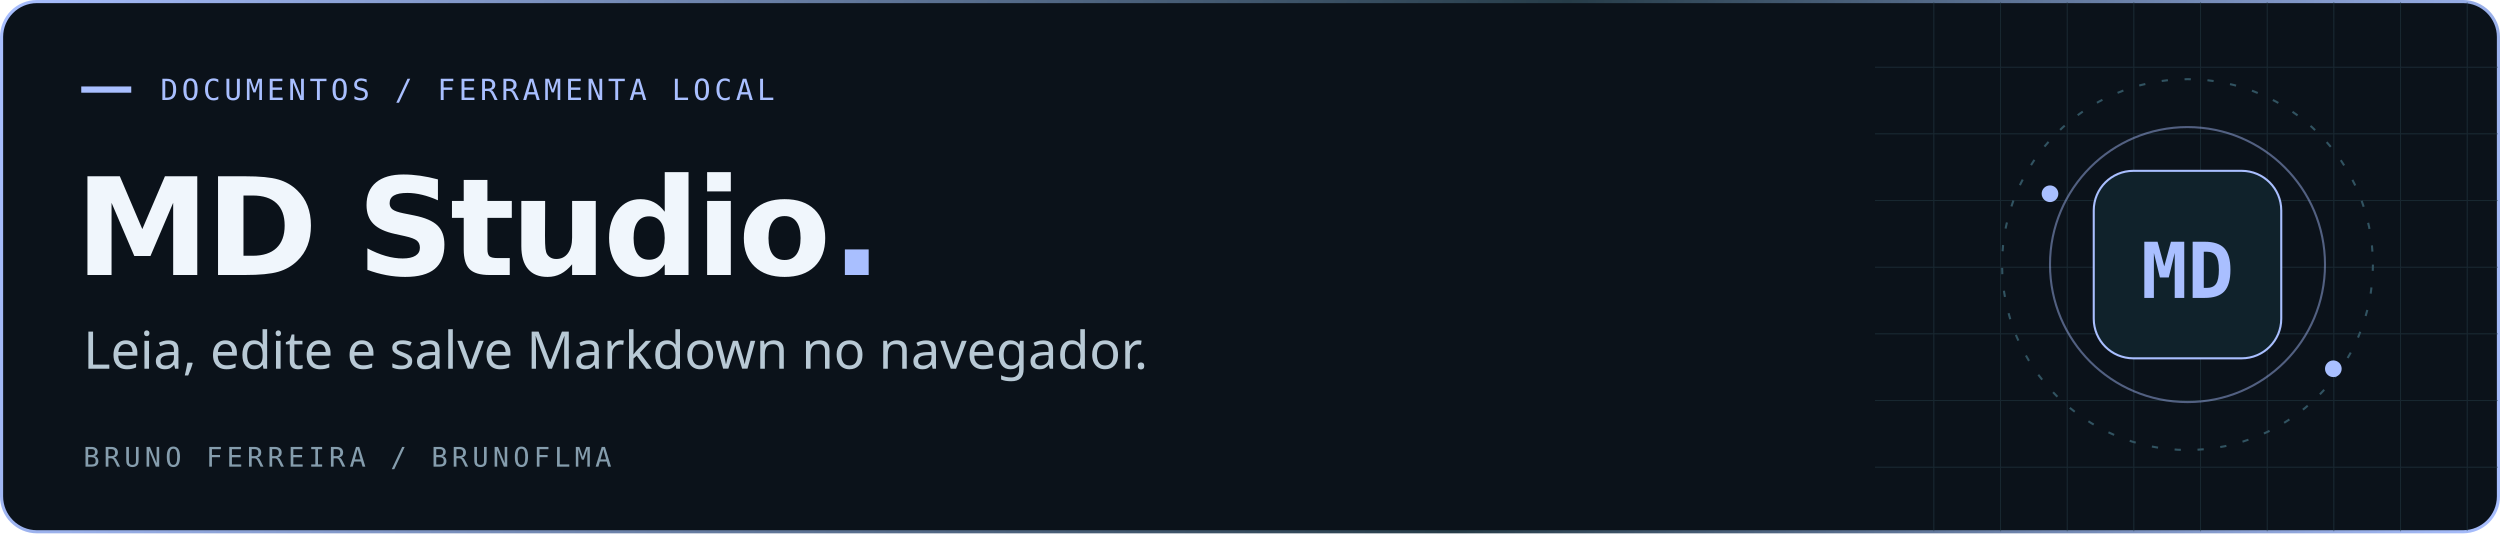
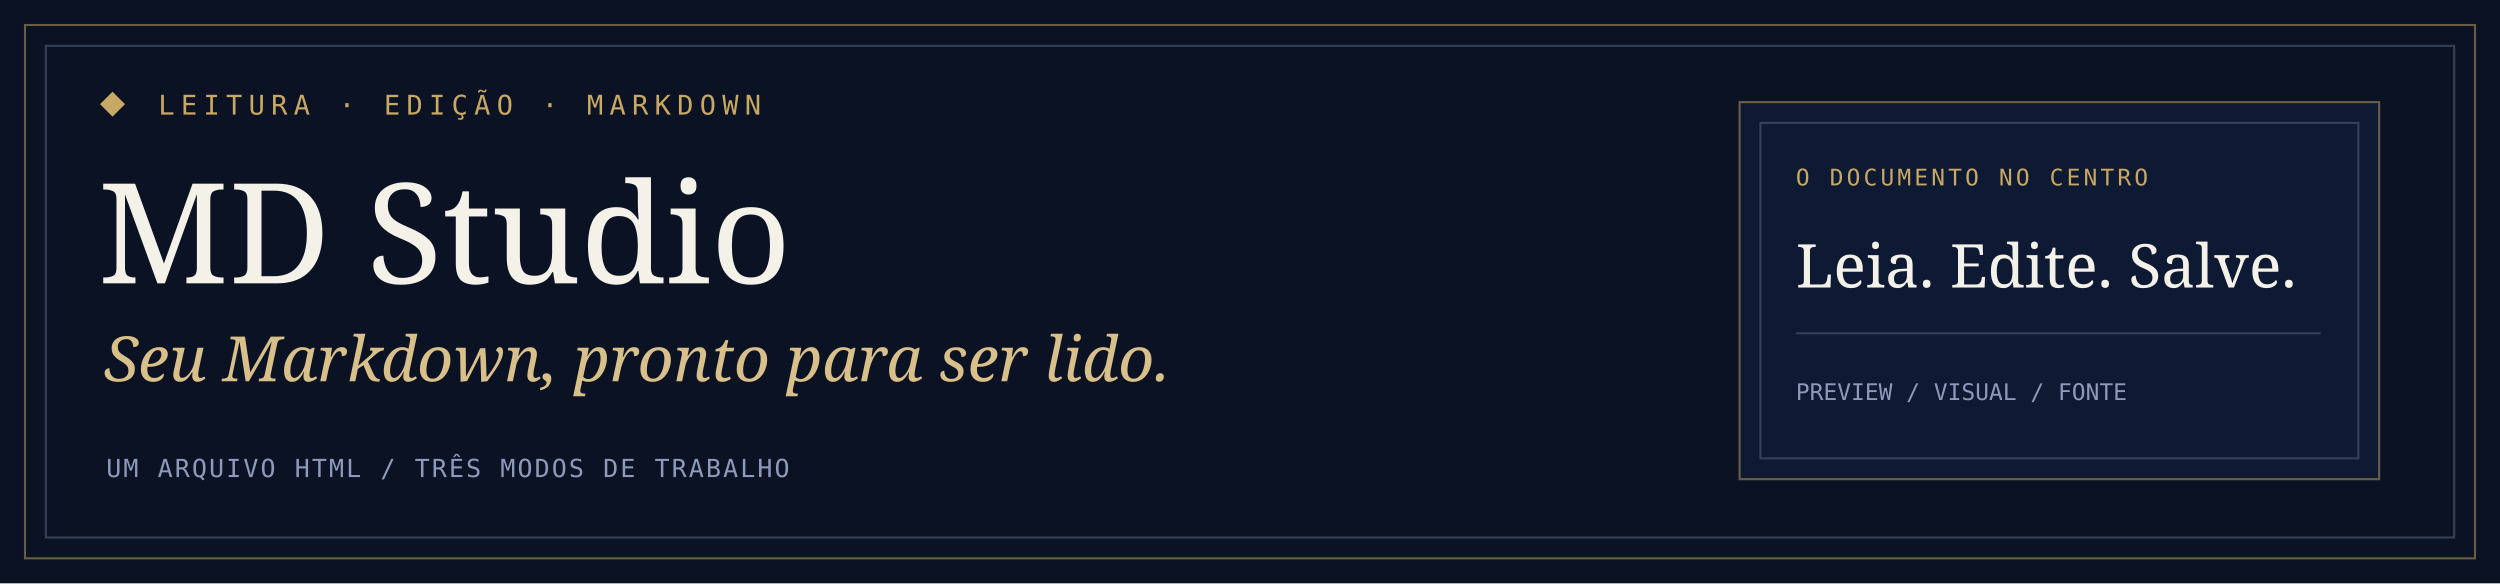
- <svg xmlns="http://www.w3.org/2000/svg" width="1200" height="256" viewBox="0 0 1200 256" fill="none" role="img" aria-labelledby="title desc">
-   <defs>
-     <pattern id="grid" width="32" height="32" patternUnits="userSpaceOnUse">
-       <path d="M32 0H0V32" stroke="#29404C" />
-     </pattern>
-     <linearGradient id="edge" x2="1200" y2="256" gradientUnits="userSpaceOnUse">
-       <stop stop-color="#A9BFFF" />
-       <stop offset=".6" stop-color="#263C48" />
-       <stop offset="1" stop-color="#A9BFFF" />
-     </linearGradient>
-   </defs>
-   <rect x=".75" y=".75" width="1198.5" height="254.5" rx="17" fill="#0B121A" stroke="url(#edge)" stroke-width="1.5" />
-   <path d="M900 1H1182Q1199 1 1199 18V238Q1199 255 1182 255H900Z" fill="url(#grid)" opacity=".45" />
-   <path d="M39 43H63" stroke="#A9BFFF" stroke-width="3" />
-   <text x="77" y="48" fill="#A9BFFF" font-family="Consolas,monospace" font-size="14" letter-spacing="1.8">DOCUMENTOS / FERRAMENTA LOCAL</text>
-   <text x="36" y="132" fill="#F0F6FC" font-family="'Segoe UI','DejaVu Sans',sans-serif" font-weight="750" font-size="65" letter-spacing="-2">MD Studio<tspan fill="#A9BFFF">.</tspan>
-   </text>
-   <text x="40" y="177" fill="#B8C9D5" font-family="'Segoe UI',sans-serif" font-size="25">Leia, edite e salve Markdown no navegador.</text>
-   <text x="40" y="224" fill="#859DAD" font-family="Consolas,monospace" font-size="13" letter-spacing="2">BRUNO FERREIRA / BRUNOFLMA</text>
-   <circle cx="1050" cy="127" r="89" stroke="#315361" stroke-dasharray="3 8" />
-   <circle cx="1050" cy="127" r="66" stroke="#A9BFFF" stroke-opacity=".45" />
-   <rect x="1005" y="82" width="90" height="90" rx="19" fill="#10222B" stroke="#A9BFFF" />
-   <text x="1050" y="143" text-anchor="middle" fill="#A9BFFF" font-family="Consolas,monospace" font-weight="bold" font-size="37">MD</text>
-   <circle cx="984" cy="93" r="4" fill="#A9BFFF" />
-   <circle cx="1120" cy="177" r="4" fill="#A9BFFF" />
+ <svg xmlns="http://www.w3.org/2000/svg" width="1200" height="280" viewBox="0 0 1200 280" role="img" aria-labelledby="title desc">
+   <rect width="1200" height="280" fill="#0A1224" />
+   <rect x="12" y="12" width="1176" height="256" fill="none" stroke="#C8A862" stroke-opacity=".5" />
+   <rect x="22" y="22" width="1156" height="236" fill="none" stroke="#344058" />
+   <path d="m54 44 6 6-6 6-6-6z" fill="#C8A862" />
+   <text x="76" y="55" fill="#C8A862" font-family="Consolas,monospace" font-size="13" letter-spacing="3">LEITURA · EDIÇÃO · MARKDOWN</text>
+   <text x="47" y="136" fill="#F4F1E9" font-family="Georgia,serif" font-size="67">MD Studio</text>
+   <text x="50" y="183" fill="#D9C08A" font-family="Georgia,serif" font-style="italic" font-size="30">Seu Markdown, pronto para ser lido.</text>
+   <text x="51" y="229" fill="#8E9ABA" font-family="Consolas,monospace" font-size="12" letter-spacing="1">UM ARQUIVO HTML / TRÊS MODOS DE TRABALHO</text>
+   <rect x="835" y="49" width="307" height="181" fill="#0E1A33" stroke="#C8A862" stroke-opacity=".5" />
+   <rect x="845" y="59" width="287" height="161" fill="none" stroke="#344058" />
+   <text x="862" y="89" fill="#C8A862" font-family="Consolas,monospace" font-size="11" letter-spacing="1.5">O DOCUMENTO NO CENTRO</text>
+   <text x="862" y="138" fill="#F4F1E9" font-family="Georgia,serif" font-size="29">Leia. Edite. Salve.</text>
+   <path d="M862 160h252" stroke="#344058" />
+   <text x="862" y="192" fill="#8E9ABA" font-family="Consolas,monospace" font-size="11">PREVIEW / VISUAL / FONTE</text>
</svg>
